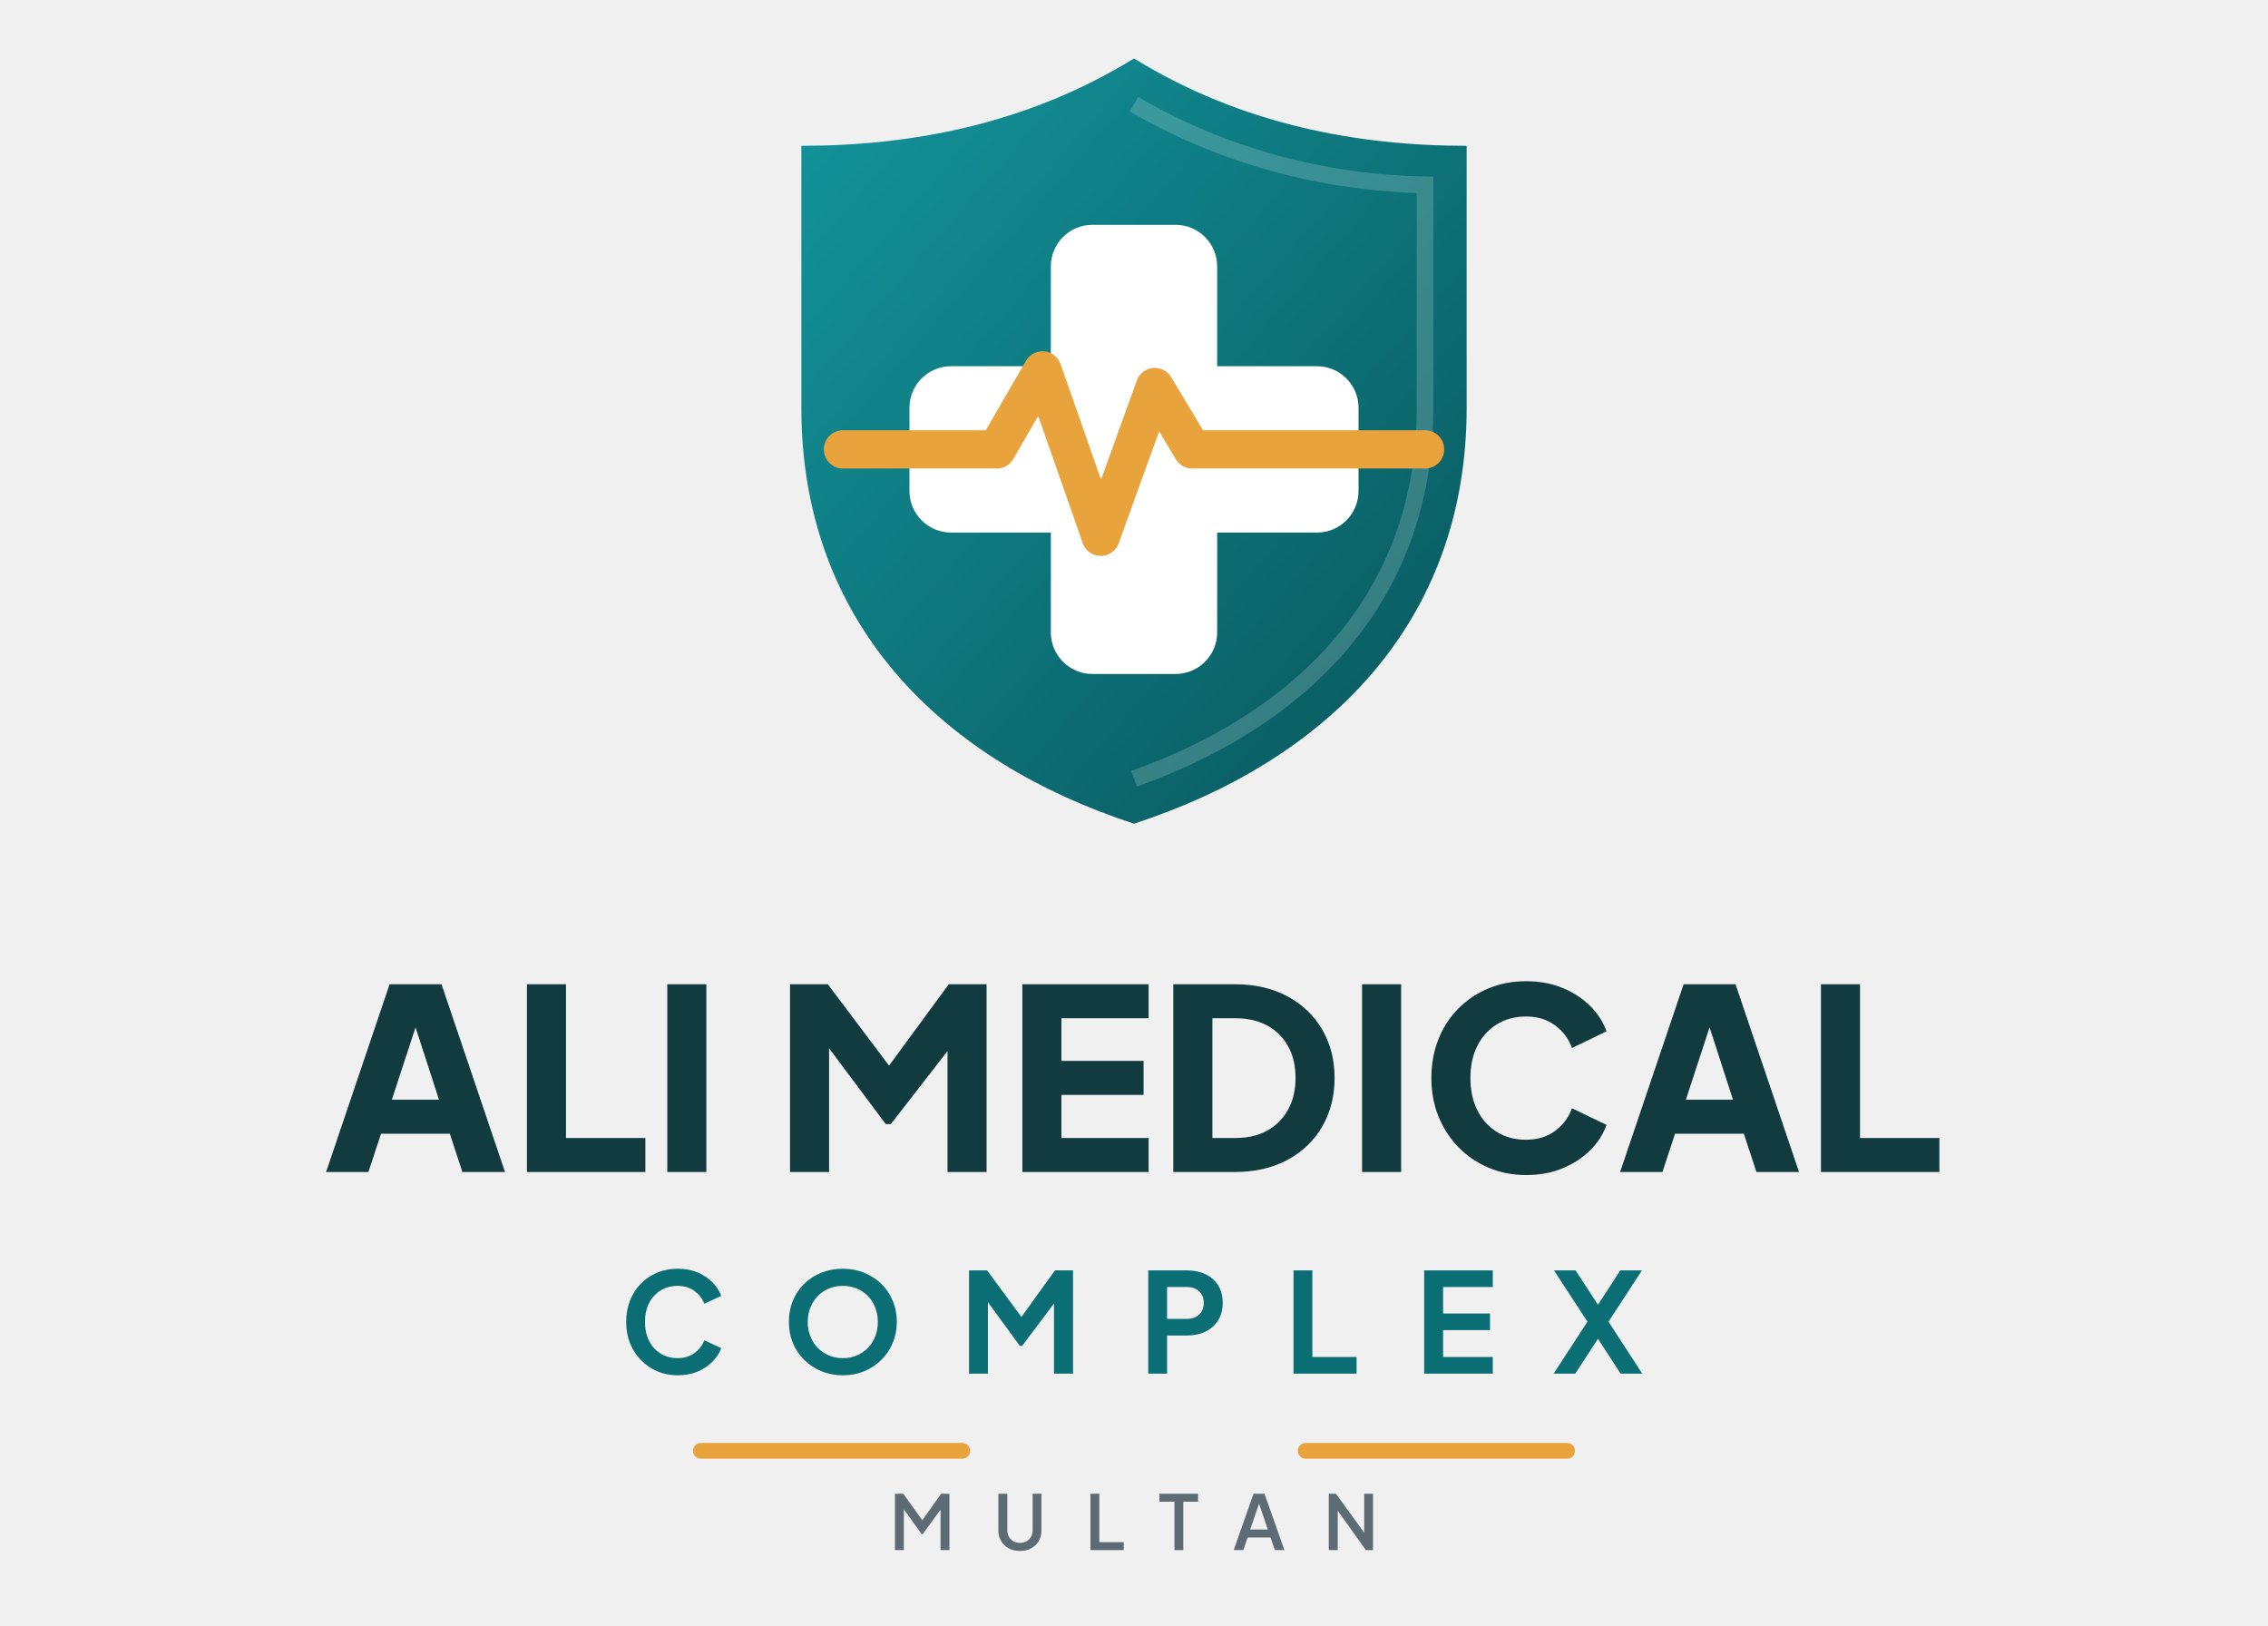
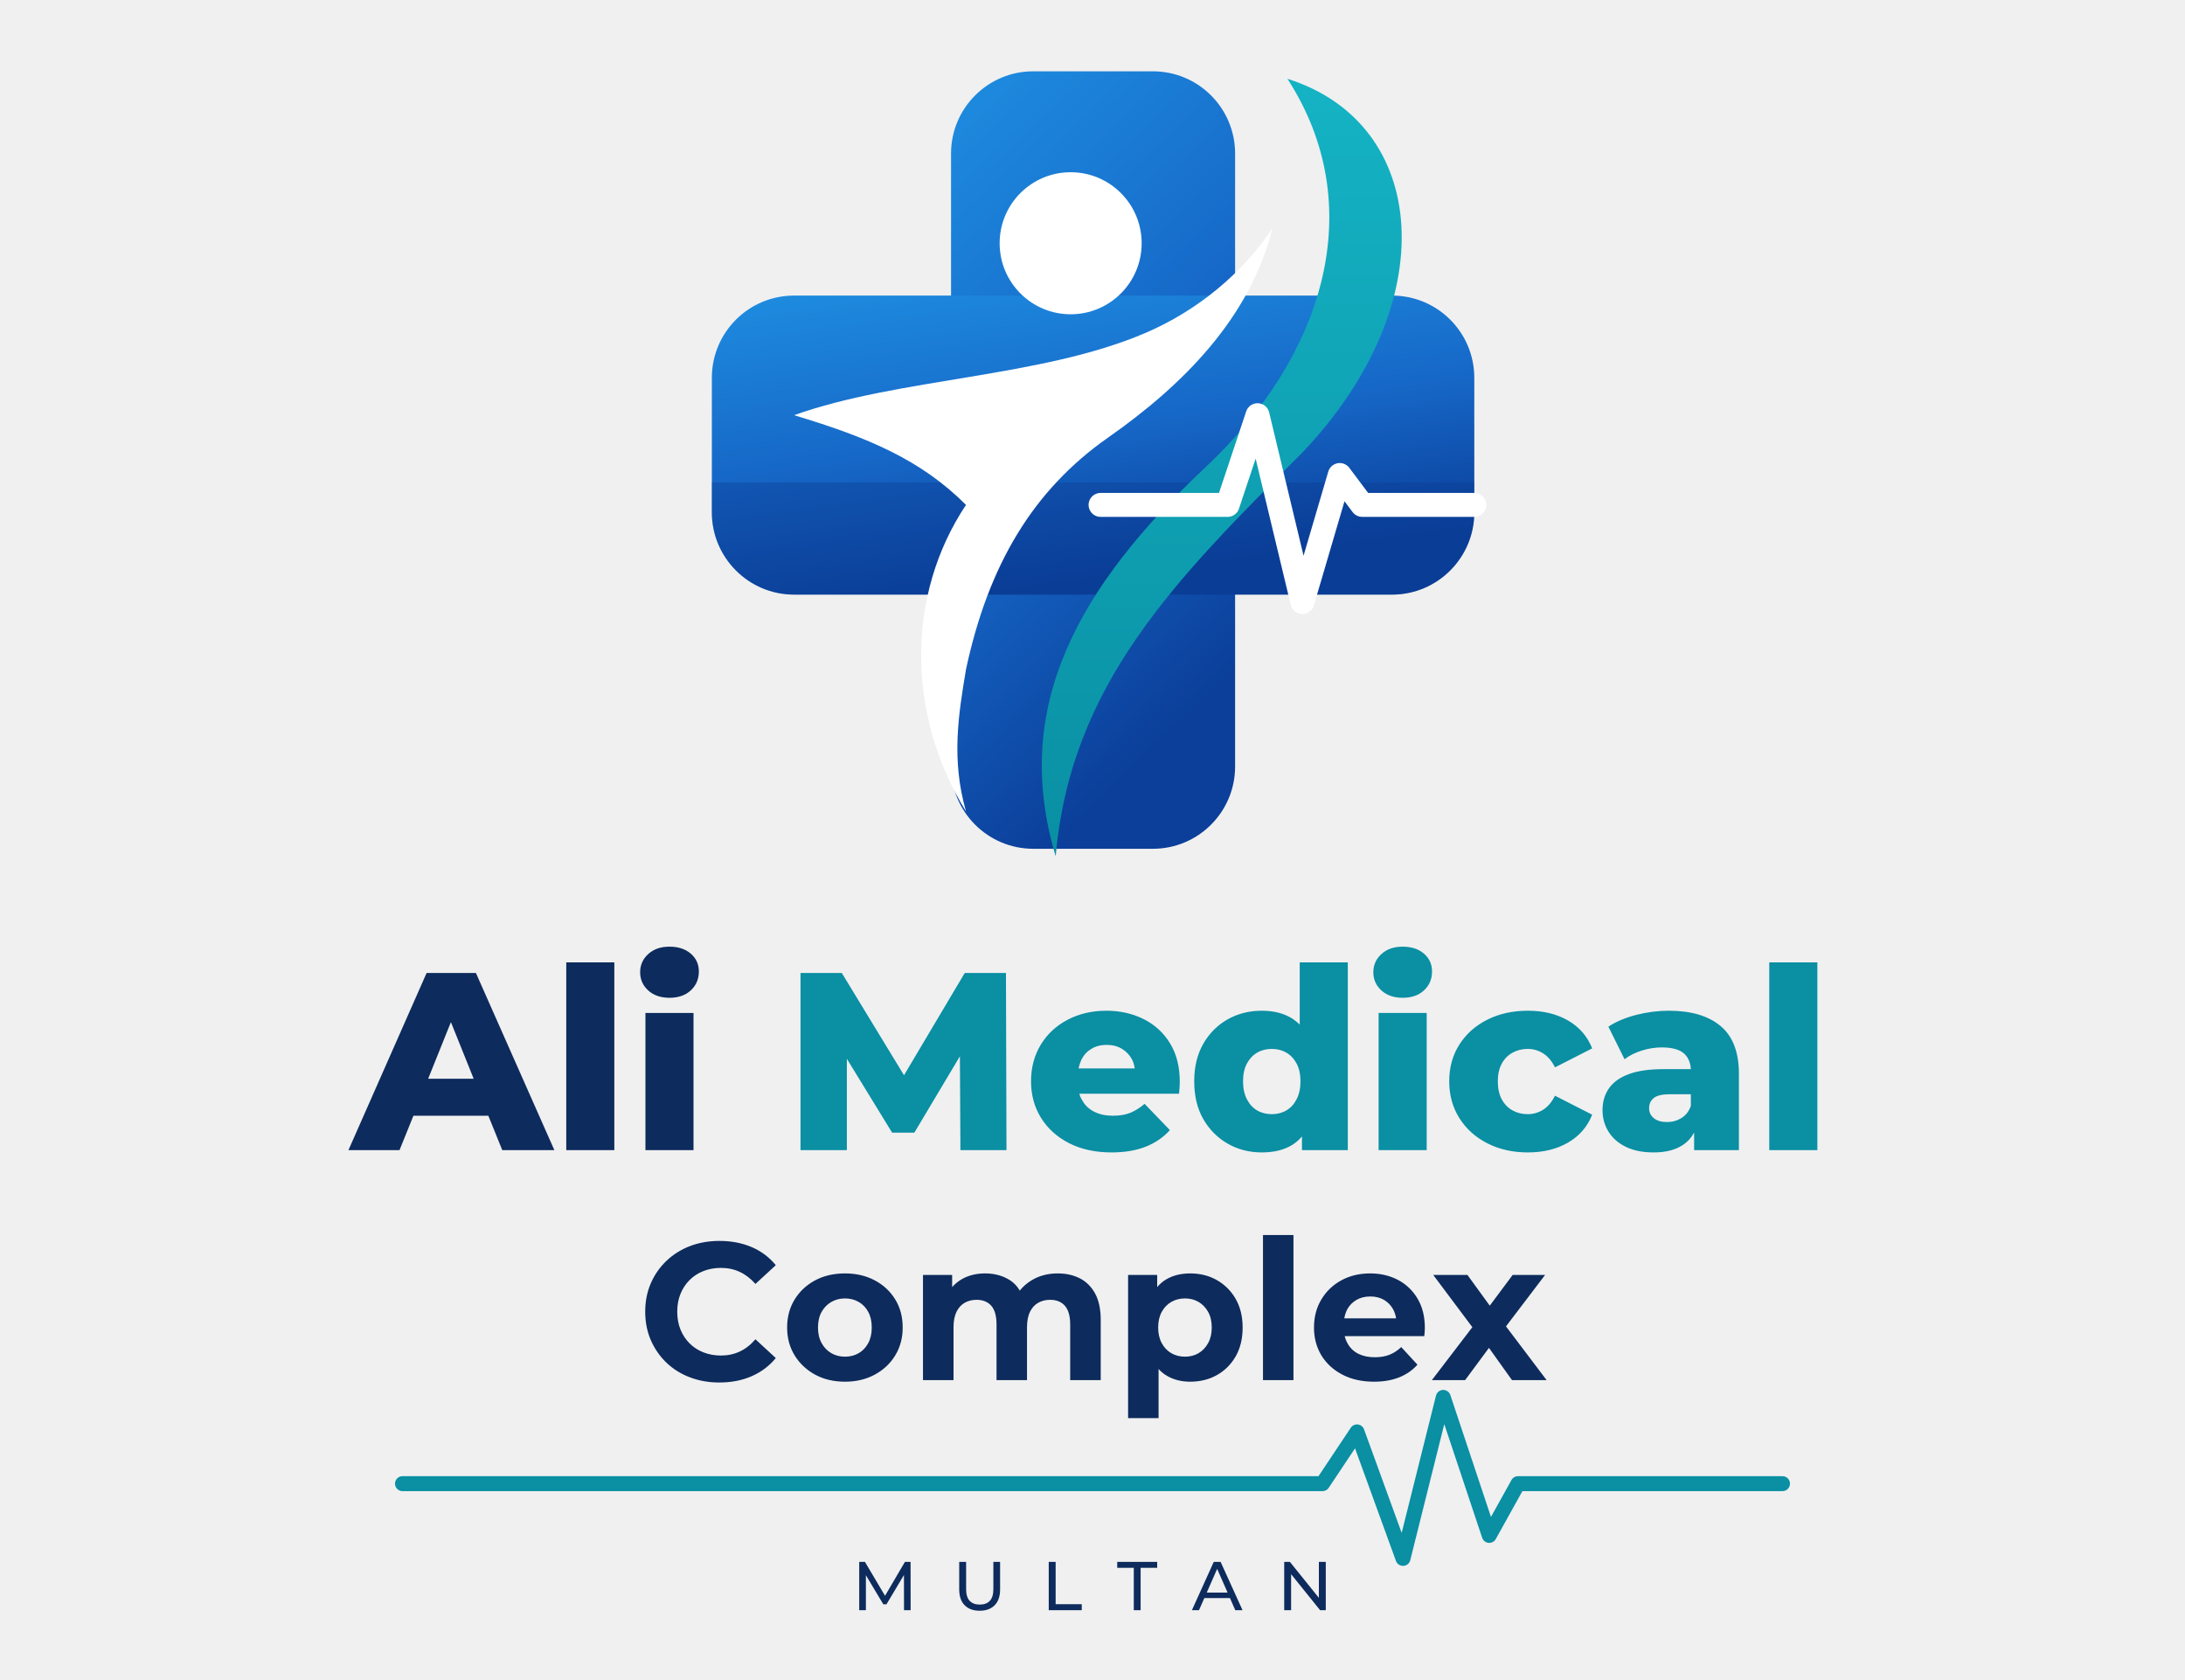
- <svg xmlns="http://www.w3.org/2000/svg" viewBox="0 0 360 258" width="360" height="258">
-   <g transform="translate(114 4) scale(1.32)">
+ <svg xmlns="http://www.w3.org/2000/svg" viewBox="0 0 380 292" width="380" height="292">
+   <g transform="translate(116 2) scale(1.3)">
    <defs>
-       <linearGradient id="sg" x1="0" y1="0" x2="1" y2="1">
-         <stop offset="0" stop-color="#13959c" />
-         <stop offset="1" stop-color="#08555a" />
+       <linearGradient id="sbc" x1="0" y1="0" x2="0.35" y2="1">
+         <stop offset="0" stop-color="#1e8de0" />
+         <stop offset=".55" stop-color="#1667c7" />
+         <stop offset="1" stop-color="#0b3f9a" />
+       </linearGradient>
+       <linearGradient id="sbt" x1="0" y1="0" x2="0" y2="1">
+         <stop offset="0" stop-color="#14b3c4" />
+         <stop offset="1" stop-color="#0a8fa3" />
      </linearGradient>
    </defs>
-     <path d="M50 4C63 12 77 14.5 90 14.5V46C90 72 73 88.5 50 96C27 88.5 10 72 10 46V14.5C23 14.5 37 12 50 4Z" fill="url(#sg)" />
-     <path d="M50 9.5C62 16.5 74.5 19 85 19.2V46C85 69 70 83.5 50 90.6" fill="none" stroke="#ffffff" stroke-opacity=".18" stroke-width="2" />
-     <rect x="40" y="24" width="20" height="54" rx="5" fill="#ffffff" />
-     <rect x="23" y="41" width="54" height="20" rx="5" fill="#ffffff" />
-     <path d="M15 51H33.5L39 41.5L46 61.5L52.5 43.5L57 51H85" fill="none" stroke="#e8a33d" stroke-width="4.6" stroke-linecap="round" stroke-linejoin="round" />
+     <rect x="38" y="8" width="38" height="104" rx="11" fill="url(#sbc)" />
+     <rect x="6" y="38" width="102" height="40" rx="11" fill="url(#sbc)" />
+     <path d="M6 63h102v4c0 6-5 11-11 11H17C11 78 6 73 6 67z" fill="#0a3a8e" opacity=".35" />
+     <path d="M83 9c19 6 21 30 2 50C68 76 54 90 52 113c-6-20 3-36 20-52 16-15 22-35 11-52z" fill="url(#sbt)" />
+     <circle cx="54" cy="31" r="9.5" fill="#ffffff" />
+     <path d="M17 54c14-5 33-5 47-11 7-3 13-8 17-14-3 12-12 21-22 28-10 7-16 17-19 31-1 6-2 12 0 19-8-13-8-29 0-41-6-6-13-9-23-12z" fill="#ffffff" />
+     <path d="M58 66h17l4-12 6 25 5-17 3 4h15" fill="none" stroke="#ffffff" stroke-width="3.2" stroke-linecap="round" stroke-linejoin="round" />
  </g>
-   <path d="M58.48 186L51.76 186L61.84 156.20L70.08 156.20L80.16 186L73.40 186L71.40 179.92L60.48 179.92L58.48 186ZM65.96 163.04L62.20 174.52L69.68 174.52L65.96 163.04ZM102.44 186L83.64 186L83.64 156.20L89.84 156.20L89.84 180.60L102.44 180.60L102.44 186ZM112.12 186L105.92 186L105.92 156.20L112.12 156.20L112.12 186ZM131.60 186L125.40 186L125.40 156.20L131.40 156.20L141.12 169.12L150.60 156.20L156.60 156.20L156.60 186L150.40 186L150.40 166.80L141.40 178.40L140.60 178.40L131.60 166.36L131.60 186ZM182.32 186L162.28 186L162.28 156.20L182.32 156.20L182.32 161.60L168.48 161.60L168.48 168.36L181.52 168.36L181.52 173.76L168.48 173.76L168.48 180.60L182.32 180.60L182.32 186ZM195.96 186L186.24 186L186.24 156.20L195.96 156.20Q200.80 156.20 204.36 158.12Q207.92 160.04 209.88 163.40Q211.84 166.76 211.84 171.08L211.84 171.08Q211.84 175.40 209.88 178.78Q207.92 182.16 204.36 184.08Q200.80 186 195.96 186L195.96 186ZM192.44 161.60L192.44 180.60L196.12 180.60Q199.04 180.60 201.16 179.42Q203.28 178.24 204.46 176.10Q205.64 173.96 205.64 171.08L205.64 171.08Q205.64 168.16 204.46 166.04Q203.28 163.92 201.16 162.76Q199.04 161.60 196.12 161.60L196.12 161.60L192.44 161.60ZM222.40 186L216.20 186L216.20 156.20L222.40 156.20L222.40 186ZM242.24 186.48L242.24 186.48Q239.04 186.48 236.30 185.32Q233.56 184.16 231.52 182.08Q229.48 180 228.34 177.20Q227.20 174.40 227.20 171.08L227.20 171.08Q227.20 167.76 228.32 164.94Q229.44 162.12 231.48 160.06Q233.52 158 236.26 156.86Q239.00 155.72 242.24 155.72L242.24 155.72Q245.48 155.72 248.06 156.80Q250.64 157.88 252.44 159.68Q254.24 161.48 255.00 163.68L255.00 163.68L249.52 166.32Q248.76 164.16 246.86 162.74Q244.96 161.32 242.24 161.32L242.24 161.32Q239.60 161.32 237.60 162.56Q235.60 163.80 234.50 165.98Q233.40 168.16 233.40 171.08L233.40 171.08Q233.40 174 234.50 176.20Q235.60 178.40 237.60 179.64Q239.60 180.88 242.24 180.88L242.24 180.88Q244.96 180.88 246.86 179.46Q248.76 178.04 249.52 175.88L249.52 175.88L255.00 178.52Q254.24 180.72 252.44 182.52Q250.64 184.32 248.06 185.40Q245.48 186.48 242.24 186.48ZM263.88 186L257.16 186L267.24 156.20L275.48 156.20L285.56 186L278.80 186L276.80 179.92L265.88 179.92L263.88 186ZM271.36 163.04L267.60 174.52L275.08 174.52L271.36 163.04ZM307.84 186L289.04 186L289.04 156.20L295.24 156.20L295.24 180.60L307.84 180.60L307.84 186Z" fill="#123b40" />
-   <path d="M107.57 218.26L107.57 218.26Q105.81 218.26 104.33 217.63Q102.84 216.99 101.73 215.84Q100.62 214.70 100.00 213.16Q99.39 211.62 99.39 209.79L99.39 209.79Q99.39 207.97 99.99 206.42Q100.60 204.87 101.71 203.73Q102.82 202.60 104.32 201.97Q105.81 201.35 107.57 201.35L107.57 201.35Q109.33 201.35 110.73 201.94Q112.13 202.53 113.09 203.51Q114.06 204.49 114.48 205.66L114.48 205.66L111.80 206.91Q111.33 205.68 110.23 204.88Q109.13 204.07 107.57 204.07L107.57 204.07Q106.03 204.07 104.85 204.80Q103.68 205.53 103.03 206.80Q102.38 208.08 102.38 209.79L102.38 209.79Q102.38 211.51 103.03 212.80Q103.68 214.08 104.85 214.81Q106.03 215.54 107.57 215.54L107.57 215.54Q109.13 215.54 110.23 214.73Q111.33 213.93 111.80 212.70L111.80 212.70L114.48 213.95Q114.06 215.12 113.09 216.10Q112.13 217.08 110.73 217.67Q109.33 218.26 107.57 218.26ZM133.77 218.26L133.77 218.26Q131.97 218.26 130.41 217.63Q128.85 216.99 127.68 215.84Q126.51 214.70 125.86 213.15Q125.22 211.60 125.22 209.79L125.22 209.79Q125.22 207.97 125.85 206.43Q126.49 204.89 127.66 203.74Q128.82 202.60 130.39 201.97Q131.95 201.35 133.77 201.35L133.77 201.35Q135.60 201.35 137.16 201.98Q138.72 202.62 139.89 203.75Q141.06 204.89 141.70 206.43Q142.35 207.97 142.35 209.79L142.35 209.79Q142.35 211.60 141.69 213.15Q141.03 214.70 139.87 215.84Q138.70 216.99 137.15 217.63Q135.60 218.26 133.77 218.26ZM133.77 215.54L133.77 215.54Q134.98 215.54 136.00 215.11Q137.01 214.68 137.77 213.91Q138.53 213.14 138.93 212.08Q139.34 211.03 139.34 209.79L139.34 209.79Q139.34 208.56 138.93 207.52Q138.53 206.47 137.77 205.69Q137.01 204.91 136.00 204.49Q134.98 204.07 133.77 204.07L133.77 204.07Q132.59 204.07 131.57 204.49Q130.56 204.91 129.80 205.69Q129.04 206.47 128.63 207.52Q128.21 208.56 128.21 209.79L128.21 209.79Q128.21 211.03 128.63 212.08Q129.04 213.14 129.80 213.91Q130.56 214.68 131.57 215.11Q132.59 215.54 133.77 215.54ZM156.81 218L153.82 218L153.82 201.61L156.68 201.61L162.13 209.00L167.46 201.61L170.32 201.61L170.32 218L167.30 218L167.30 206.87L162.24 213.60L161.89 213.60L156.81 206.65L156.81 218ZM185.25 218L182.26 218L182.26 201.61L188.38 201.61Q190.05 201.61 191.34 202.22Q192.62 202.82 193.35 203.97Q194.08 205.13 194.08 206.78L194.08 206.78Q194.08 208.41 193.34 209.56Q192.60 210.72 191.33 211.33Q190.05 211.95 188.38 211.95L188.38 211.95L185.25 211.95L185.25 218ZM185.25 204.25L185.25 209.31L188.42 209.31Q189.24 209.31 189.83 208.99Q190.42 208.67 190.75 208.10Q191.08 207.53 191.08 206.78L191.08 206.78Q191.08 206.01 190.75 205.45Q190.42 204.89 189.83 204.57Q189.24 204.25 188.42 204.25L188.42 204.25L185.25 204.25ZM215.33 218L205.32 218L205.32 201.61L208.31 201.61L208.31 215.36L215.33 215.36L215.33 218ZM236.95 218L226.06 218L226.06 201.61L236.95 201.61L236.95 204.25L229.06 204.25L229.06 208.45L236.51 208.45L236.51 211.09L229.06 211.09L229.06 215.36L236.95 215.36L236.95 218ZM250.04 218L246.61 218L251.98 209.75L246.66 201.61L250.09 201.61L253.65 207.07L257.19 201.61L260.63 201.61L255.32 209.75L260.67 218L257.24 218L253.65 212.46L250.04 218Z" fill="#0b6e74" />
-   <rect x="110" y="229" width="44" height="2.5" rx="1.25" fill="#e8a33d" />
-   <rect x="206" y="229" width="44" height="2.5" rx="1.25" fill="#e8a33d" />
-   <path d="M143.47 246L142.06 246L142.06 237.06L143.38 237.06L146.40 241.26L149.38 237.06L150.70 237.06L150.70 246L149.29 246L149.29 239.59L146.45 243.48L146.30 243.48L143.47 239.52L143.47 246ZM161.89 246.14L161.89 246.14Q160.90 246.14 160.12 245.72Q159.35 245.30 158.91 244.57Q158.47 243.84 158.47 242.90L158.47 242.90L158.47 237.06L159.89 237.06L159.89 242.84Q159.89 243.43 160.15 243.89Q160.40 244.34 160.85 244.60Q161.30 244.85 161.89 244.85L161.89 244.85Q162.49 244.85 162.94 244.60Q163.39 244.34 163.65 243.89Q163.91 243.43 163.91 242.84L163.91 242.84L163.91 237.06L165.31 237.06L165.31 242.90Q165.31 243.84 164.88 244.57Q164.45 245.30 163.67 245.72Q162.90 246.14 161.89 246.14ZM178.37 246L173.09 246L173.09 237.06L174.50 237.06L174.50 244.74L178.37 244.74L178.37 246ZM187.82 246L186.42 246L186.42 238.32L184.04 238.32L184.04 237.06L190.16 237.06L190.16 238.32L187.82 238.32L187.82 246ZM197.34 246L195.83 246L198.97 237.06L200.72 237.06L203.87 246L202.36 246L201.67 244.00L198.04 244.00L197.34 246ZM199.85 238.63L198.44 242.74L201.24 242.74L199.85 238.63ZM212.34 246L210.92 246L210.92 237.06L212.06 237.06L216.54 243.24L216.54 237.06L217.94 237.06L217.94 246L216.80 246L212.34 239.75L212.34 246Z" fill="#5d6b75" />
+   <path d="M69.48 200L60.60 200L74.19 169.20L82.77 169.20L96.41 200L87.35 200L84.93 194.02L71.90 194.02L69.48 200ZM74.46 187.59L82.38 187.59L78.42 177.74L74.46 187.59ZM106.84 200L98.48 200L98.48 167.35L106.84 167.35L106.84 200ZM120.61 200L112.25 200L112.25 176.15L120.61 176.15L120.61 200ZM116.43 173.51L116.43 173.51Q114.14 173.51 112.74 172.24Q111.33 170.96 111.33 169.07L111.33 169.07Q111.33 167.18 112.74 165.90Q114.14 164.62 116.43 164.62L116.43 164.62Q118.72 164.62 120.13 165.83Q121.54 167.04 121.54 168.94L121.54 168.94Q121.54 170.92 120.15 172.21Q118.76 173.51 116.43 173.51Z" fill="#0d2b5c" />
+   <path d="M147.28 200L139.22 200L139.22 169.20L146.40 169.20L157.22 186.98L167.78 169.20L174.95 169.20L175.04 200L167.03 200L166.94 183.68L159.02 196.96L155.15 196.96L147.28 184.12L147.28 200ZM193.30 200.40L193.30 200.40Q189.08 200.40 185.93 198.79Q182.78 197.18 181.05 194.39Q179.31 191.60 179.31 188.03Q179.31 184.47 181.00 181.67Q182.70 178.88 185.69 177.32Q188.68 175.76 192.42 175.76L192.42 175.76Q195.94 175.76 198.84 177.19Q201.75 178.62 203.46 181.39Q205.18 184.16 205.18 188.12L205.18 188.12Q205.18 188.56 205.14 189.13Q205.09 189.70 205.05 190.19L205.05 190.19L187.71 190.19Q187.89 190.85 188.24 191.38L188.24 191.38Q188.94 192.65 190.31 193.33Q191.67 194.02 193.56 194.02L193.56 194.02Q195.32 194.02 196.58 193.51Q197.83 193.00 199.06 191.95L199.06 191.95L203.46 196.52Q201.75 198.42 199.24 199.41Q196.73 200.40 193.30 200.40ZM187.58 185.79L187.58 185.79L197.35 185.79Q197.22 184.91 196.86 184.20L196.86 184.20Q196.20 183.02 195.08 182.36Q193.96 181.70 192.46 181.70Q190.97 181.70 189.85 182.36Q188.72 183.02 188.11 184.20L188.11 184.20Q187.76 184.95 187.58 185.79ZM219.44 200.40L219.44 200.40Q216.18 200.40 213.52 198.88Q210.86 197.36 209.27 194.61Q207.69 191.86 207.69 188.03L207.69 188.03Q207.69 184.25 209.27 181.50Q210.86 178.75 213.52 177.25Q216.18 175.76 219.44 175.76L219.44 175.76Q222.52 175.76 224.67 177.08L224.67 177.08Q225.42 177.56 226.04 178.18L226.04 178.18L226.04 167.35L234.40 167.35L234.40 200L226.43 200L226.43 197.62Q225.68 198.50 224.76 199.08L224.76 199.08Q222.65 200.40 219.44 200.40ZM221.20 193.75L221.20 193.75Q222.60 193.75 223.73 193.09Q224.85 192.43 225.51 191.13Q226.17 189.84 226.17 188.03Q226.17 186.23 225.51 184.97Q224.85 183.72 223.73 183.06Q222.60 182.40 221.20 182.40L221.20 182.40Q219.74 182.40 218.62 183.06Q217.50 183.72 216.84 184.97Q216.18 186.23 216.18 188.03Q216.18 189.84 216.84 191.13Q217.50 192.43 218.62 193.09Q219.74 193.75 221.20 193.75ZM248.12 200L239.76 200L239.76 176.15L248.12 176.15L248.12 200ZM243.94 173.51L243.94 173.51Q241.66 173.51 240.25 172.24Q238.84 170.96 238.84 169.07L238.84 169.07Q238.84 167.18 240.25 165.90Q241.66 164.62 243.94 164.62L243.94 164.62Q246.23 164.62 247.64 165.83Q249.05 167.04 249.05 168.94L249.05 168.94Q249.05 170.92 247.66 172.21Q246.28 173.51 243.94 173.51ZM265.72 200.40L265.72 200.40Q261.76 200.40 258.66 198.81Q255.56 197.23 253.80 194.43Q252.04 191.64 252.04 188.03L252.04 188.03Q252.04 184.42 253.80 181.65Q255.56 178.88 258.66 177.32Q261.76 175.76 265.72 175.76L265.72 175.76Q269.77 175.76 272.72 177.47Q275.67 179.19 276.90 182.31L276.90 182.31L270.43 185.61Q269.60 183.94 268.36 183.17Q267.13 182.40 265.68 182.40L265.68 182.40Q264.23 182.40 263.04 183.06Q261.85 183.72 261.17 184.97Q260.49 186.23 260.49 188.03L260.49 188.03Q260.49 189.88 261.17 191.16Q261.85 192.43 263.04 193.09Q264.23 193.75 265.68 193.75L265.68 193.75Q267.13 193.75 268.36 192.98Q269.60 192.21 270.43 190.54L270.43 190.54L276.90 193.84Q275.67 196.96 272.72 198.68Q269.77 200.40 265.72 200.40ZM302.42 200L294.63 200L294.63 196.92Q293.93 198.28 292.65 199.12L292.65 199.12Q290.72 200.40 287.59 200.40L287.59 200.40Q284.73 200.40 282.75 199.43Q280.77 198.46 279.74 196.79Q278.70 195.12 278.70 193.05L278.70 193.05Q278.70 190.85 279.83 189.24Q280.95 187.64 283.28 186.78Q285.61 185.92 289.31 185.92L289.31 185.92L294.06 185.92Q293.97 184.20 292.87 183.19L292.87 183.19Q291.64 182.14 289.00 182.14L289.00 182.14Q287.28 182.14 285.52 182.69Q283.76 183.24 282.53 184.20L282.53 184.20L279.72 178.53Q281.74 177.21 284.58 176.48Q287.42 175.76 290.23 175.76L290.23 175.76Q296.04 175.76 299.23 178.42Q302.42 181.08 302.42 186.76L302.42 186.76L302.42 200ZM294.06 192.34L294.06 190.28L290.45 190.28Q288.43 190.28 287.61 190.94Q286.80 191.60 286.80 192.70Q286.80 193.80 287.64 194.46Q288.47 195.12 289.92 195.12L289.92 195.12Q291.29 195.12 292.41 194.43Q293.53 193.75 294.06 192.34L294.06 192.34ZM316.06 200L307.70 200L307.70 167.35L316.06 167.35L316.06 200Z" fill="#0a8fa3" />
+   <path d="M125.09 240.41L125.09 240.41Q122.34 240.41 119.98 239.51Q117.61 238.61 115.88 236.94Q114.15 235.27 113.18 233.03Q112.21 230.79 112.21 228.10L112.21 228.10Q112.21 225.41 113.18 223.17Q114.15 220.93 115.90 219.26Q117.65 217.59 119.99 216.69Q122.34 215.79 125.13 215.79L125.13 215.79Q128.22 215.79 130.72 216.86Q133.22 217.93 134.92 220.01L134.92 220.01L131.38 223.27Q130.16 221.88 128.66 221.18Q127.17 220.48 125.40 220.48L125.40 220.48Q123.73 220.48 122.34 221.03Q120.95 221.57 119.93 222.59Q118.91 223.61 118.34 225.01Q117.78 226.40 117.78 228.10L117.78 228.10Q117.78 229.80 118.34 231.19Q118.91 232.59 119.93 233.61Q120.95 234.63 122.34 235.17Q123.73 235.72 125.40 235.72L125.40 235.72Q127.17 235.72 128.66 235.02Q130.16 234.32 131.38 232.89L131.38 232.89L134.92 236.16Q133.22 238.23 130.72 239.32Q128.22 240.41 125.09 240.41ZM146.96 240.27L146.96 240.27Q144.03 240.27 141.77 239.05Q139.51 237.82 138.20 235.70Q136.89 233.57 136.89 230.85L136.89 230.85Q136.89 228.10 138.20 225.97Q139.51 223.85 141.77 222.64Q144.03 221.44 146.96 221.44L146.96 221.44Q149.85 221.44 152.12 222.64Q154.40 223.85 155.69 225.96Q156.99 228.07 156.99 230.85L156.99 230.85Q156.99 233.57 155.69 235.70Q154.40 237.82 152.12 239.05Q149.85 240.27 146.96 240.27ZM146.96 235.92L146.96 235.92Q148.28 235.92 149.34 235.31Q150.39 234.70 151.00 233.56Q151.61 232.42 151.61 230.85L151.61 230.85Q151.61 229.26 151.00 228.13Q150.39 227.01 149.34 226.40Q148.28 225.79 146.96 225.79L146.96 225.79Q145.63 225.79 144.58 226.40Q143.52 227.01 142.89 228.13Q142.26 229.26 142.26 230.85L142.26 230.85Q142.26 232.42 142.89 233.56Q143.52 234.70 144.58 235.31Q145.63 235.92 146.96 235.92ZM183.95 221.44L183.95 221.44Q186.12 221.44 187.81 222.30Q189.49 223.17 190.46 224.95Q191.43 226.74 191.43 229.53L191.43 229.53L191.43 240L186.12 240L186.12 230.34Q186.12 228.13 185.21 227.08Q184.29 226.03 182.62 226.03L182.62 226.03Q181.47 226.03 180.55 226.55Q179.63 227.08 179.12 228.13Q178.61 229.19 178.61 230.82L178.61 230.82L178.61 240L173.31 240L173.31 230.34Q173.31 228.13 172.41 227.08Q171.50 226.03 169.84 226.03L169.84 226.03Q168.68 226.03 167.76 226.55Q166.85 227.08 166.34 228.13Q165.83 229.19 165.83 230.82L165.83 230.82L165.83 240L160.52 240L160.52 221.71L165.59 221.71L165.59 223.82Q166.34 222.97 167.36 222.39L167.36 222.39Q169.09 221.44 171.33 221.44L171.33 221.44Q173.85 221.44 175.75 222.69L175.75 222.69Q176.74 223.37 177.35 224.43L177.35 224.43Q178.17 223.41 179.32 222.69L179.32 222.69Q181.33 221.44 183.95 221.44ZM207 240.27L207 240.27Q204.69 240.27 202.95 239.25L202.95 239.25Q202.14 238.78 201.49 238.06L201.49 238.06L201.49 246.60L196.19 246.60L196.19 221.71L201.25 221.71L201.25 223.82Q201.93 223 202.85 222.46L202.85 222.46Q204.59 221.44 207 221.44L207 221.44Q209.58 221.44 211.64 222.61Q213.70 223.78 214.91 225.89Q216.11 228.00 216.11 230.85L216.11 230.85Q216.11 233.74 214.91 235.85Q213.70 237.96 211.64 239.12Q209.58 240.27 207 240.27ZM206.08 235.92L206.08 235.92Q207.41 235.92 208.45 235.31Q209.48 234.70 210.11 233.56Q210.74 232.42 210.74 230.85L210.74 230.85Q210.74 229.26 210.11 228.13Q209.48 227.01 208.45 226.40Q207.41 225.79 206.08 225.79Q204.76 225.79 203.70 226.40Q202.65 227.01 202.04 228.13Q201.42 229.26 201.42 230.85L201.42 230.85Q201.42 232.42 202.04 233.56Q202.65 234.70 203.70 235.31Q204.76 235.92 206.08 235.92ZM224.95 240L219.65 240L219.65 214.77L224.95 214.77L224.95 240ZM238.96 240.27L238.96 240.27Q235.83 240.27 233.47 239.05Q231.11 237.82 229.81 235.70Q228.52 233.57 228.52 230.85L228.52 230.85Q228.52 228.10 229.80 225.97Q231.07 223.85 233.28 222.64Q235.49 221.44 238.28 221.44L238.28 221.44Q240.97 221.44 243.13 222.57Q245.28 223.71 246.54 225.84Q247.80 227.96 247.80 230.92L247.80 230.92Q247.80 231.23 247.77 231.62Q247.73 232.01 247.70 232.35L247.70 232.35L233.86 232.35Q234.03 233.06 234.40 233.68L234.40 233.68Q235.05 234.83 236.26 235.43Q237.46 236.02 239.10 236.02L239.10 236.02Q240.56 236.02 241.66 235.58Q242.77 235.14 243.69 234.25L243.69 234.25L246.51 237.31Q245.25 238.74 243.35 239.51Q241.44 240.27 238.96 240.27ZM233.79 229.26L233.79 229.26L242.80 229.26Q242.67 228.41 242.29 227.69L242.29 227.69Q241.71 226.64 240.69 226.04Q239.67 225.45 238.31 225.45Q236.95 225.45 235.92 226.04Q234.88 226.64 234.30 227.69L234.30 227.69Q233.93 228.41 233.79 229.26ZM254.80 240L249.02 240L256.06 230.79L249.26 221.71L255.21 221.71L259.09 227.05L263.07 221.71L268.71 221.71L261.91 230.65L268.98 240L262.96 240L258.95 234.39L254.80 240Z" fill="#0d2b5c" />
+   <path d="M70 258H230l6-9 8 22 7-28 8 24 5-9h46" fill="none" stroke="#0a8fa3" stroke-width="2.6" stroke-linecap="round" stroke-linejoin="round" />
+   <path d="M150.59 280L149.43 280L149.43 271.60L150.42 271.60L153.92 277.50L157.38 271.60L158.36 271.60L158.37 280L157.22 280L157.21 273.88L154.17 278.98L153.62 278.98L150.59 273.92L150.59 280ZM170.37 280.10L170.37 280.10Q168.72 280.10 167.77 279.15Q166.82 278.20 166.82 276.38L166.82 276.38L166.82 271.60L168.02 271.60L168.02 276.33Q168.02 277.73 168.64 278.38Q169.26 279.03 170.39 279.03L170.39 279.03Q171.53 279.03 172.14 278.38Q172.76 277.73 172.76 276.33L172.76 276.33L172.76 271.60L173.93 271.60L173.93 276.38Q173.93 278.20 172.98 279.15Q172.04 280.10 170.37 280.10ZM188.13 280L182.39 280L182.39 271.60L183.59 271.60L183.59 278.96L188.13 278.96L188.13 280ZM198.37 280L197.18 280L197.18 272.64L194.30 272.64L194.30 271.60L201.25 271.60L201.25 272.64L198.37 272.64L198.37 280ZM208.52 280L207.29 280L211.09 271.60L212.28 271.60L216.09 280L214.83 280L213.91 277.90L209.45 277.90L208.52 280ZM209.87 276.94L213.49 276.94L211.68 272.82L209.87 276.94ZM224.54 280L223.34 280L223.34 271.60L224.33 271.60L229.37 277.86L229.37 271.60L230.57 271.60L230.57 280L229.58 280L224.54 273.74L224.54 280Z" fill="#0d2b5c" />
</svg>
